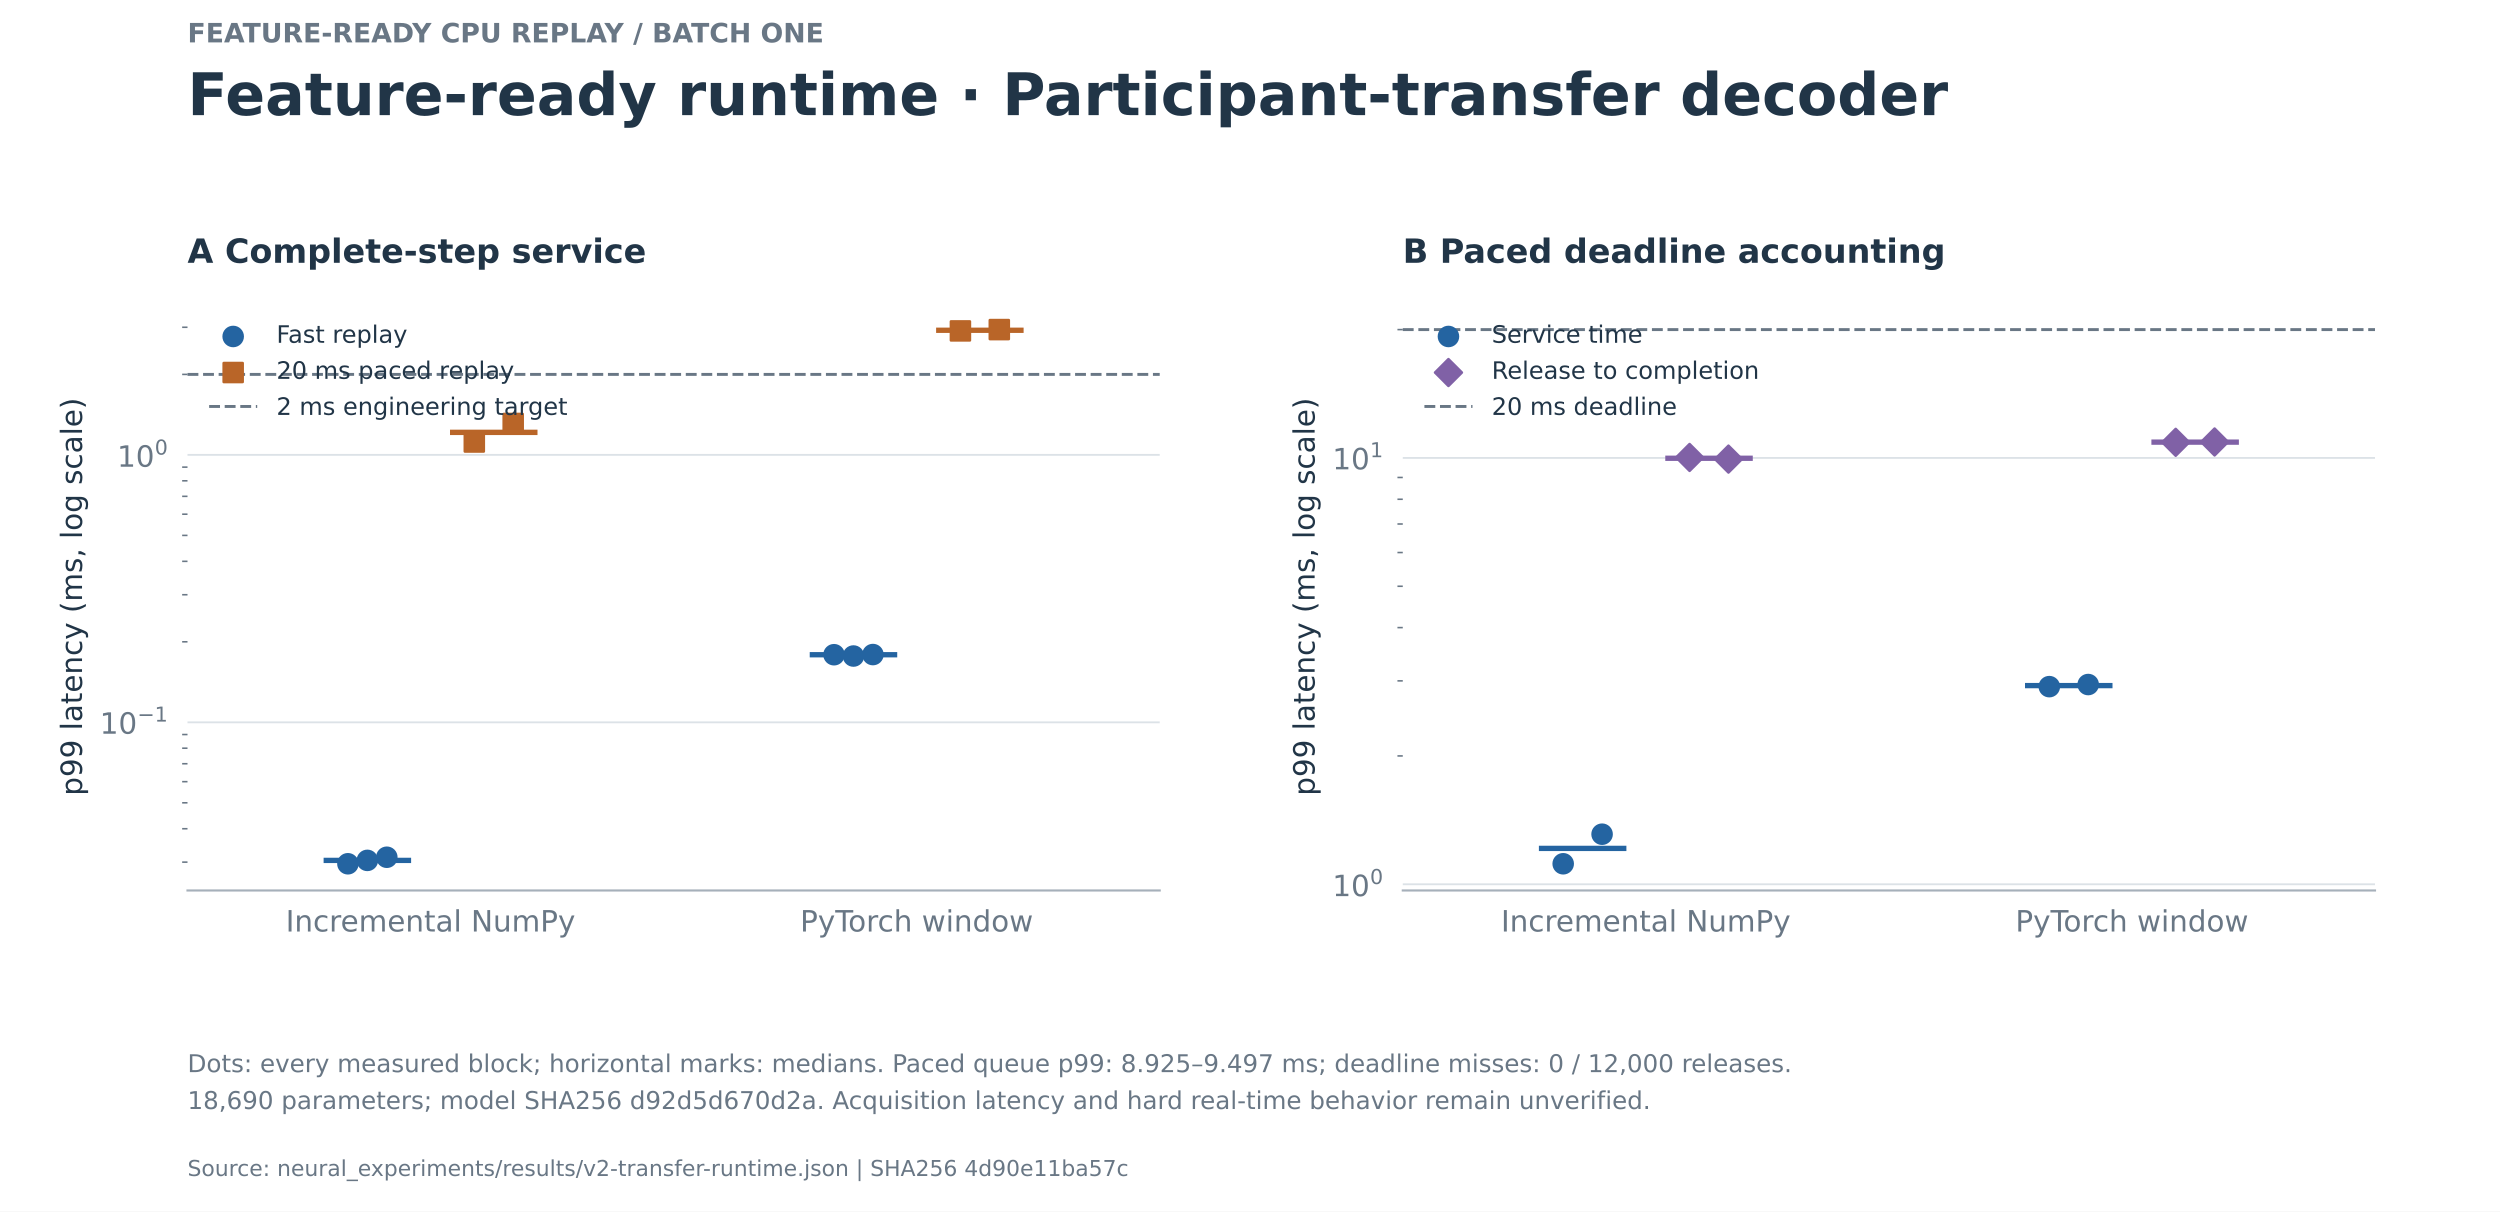
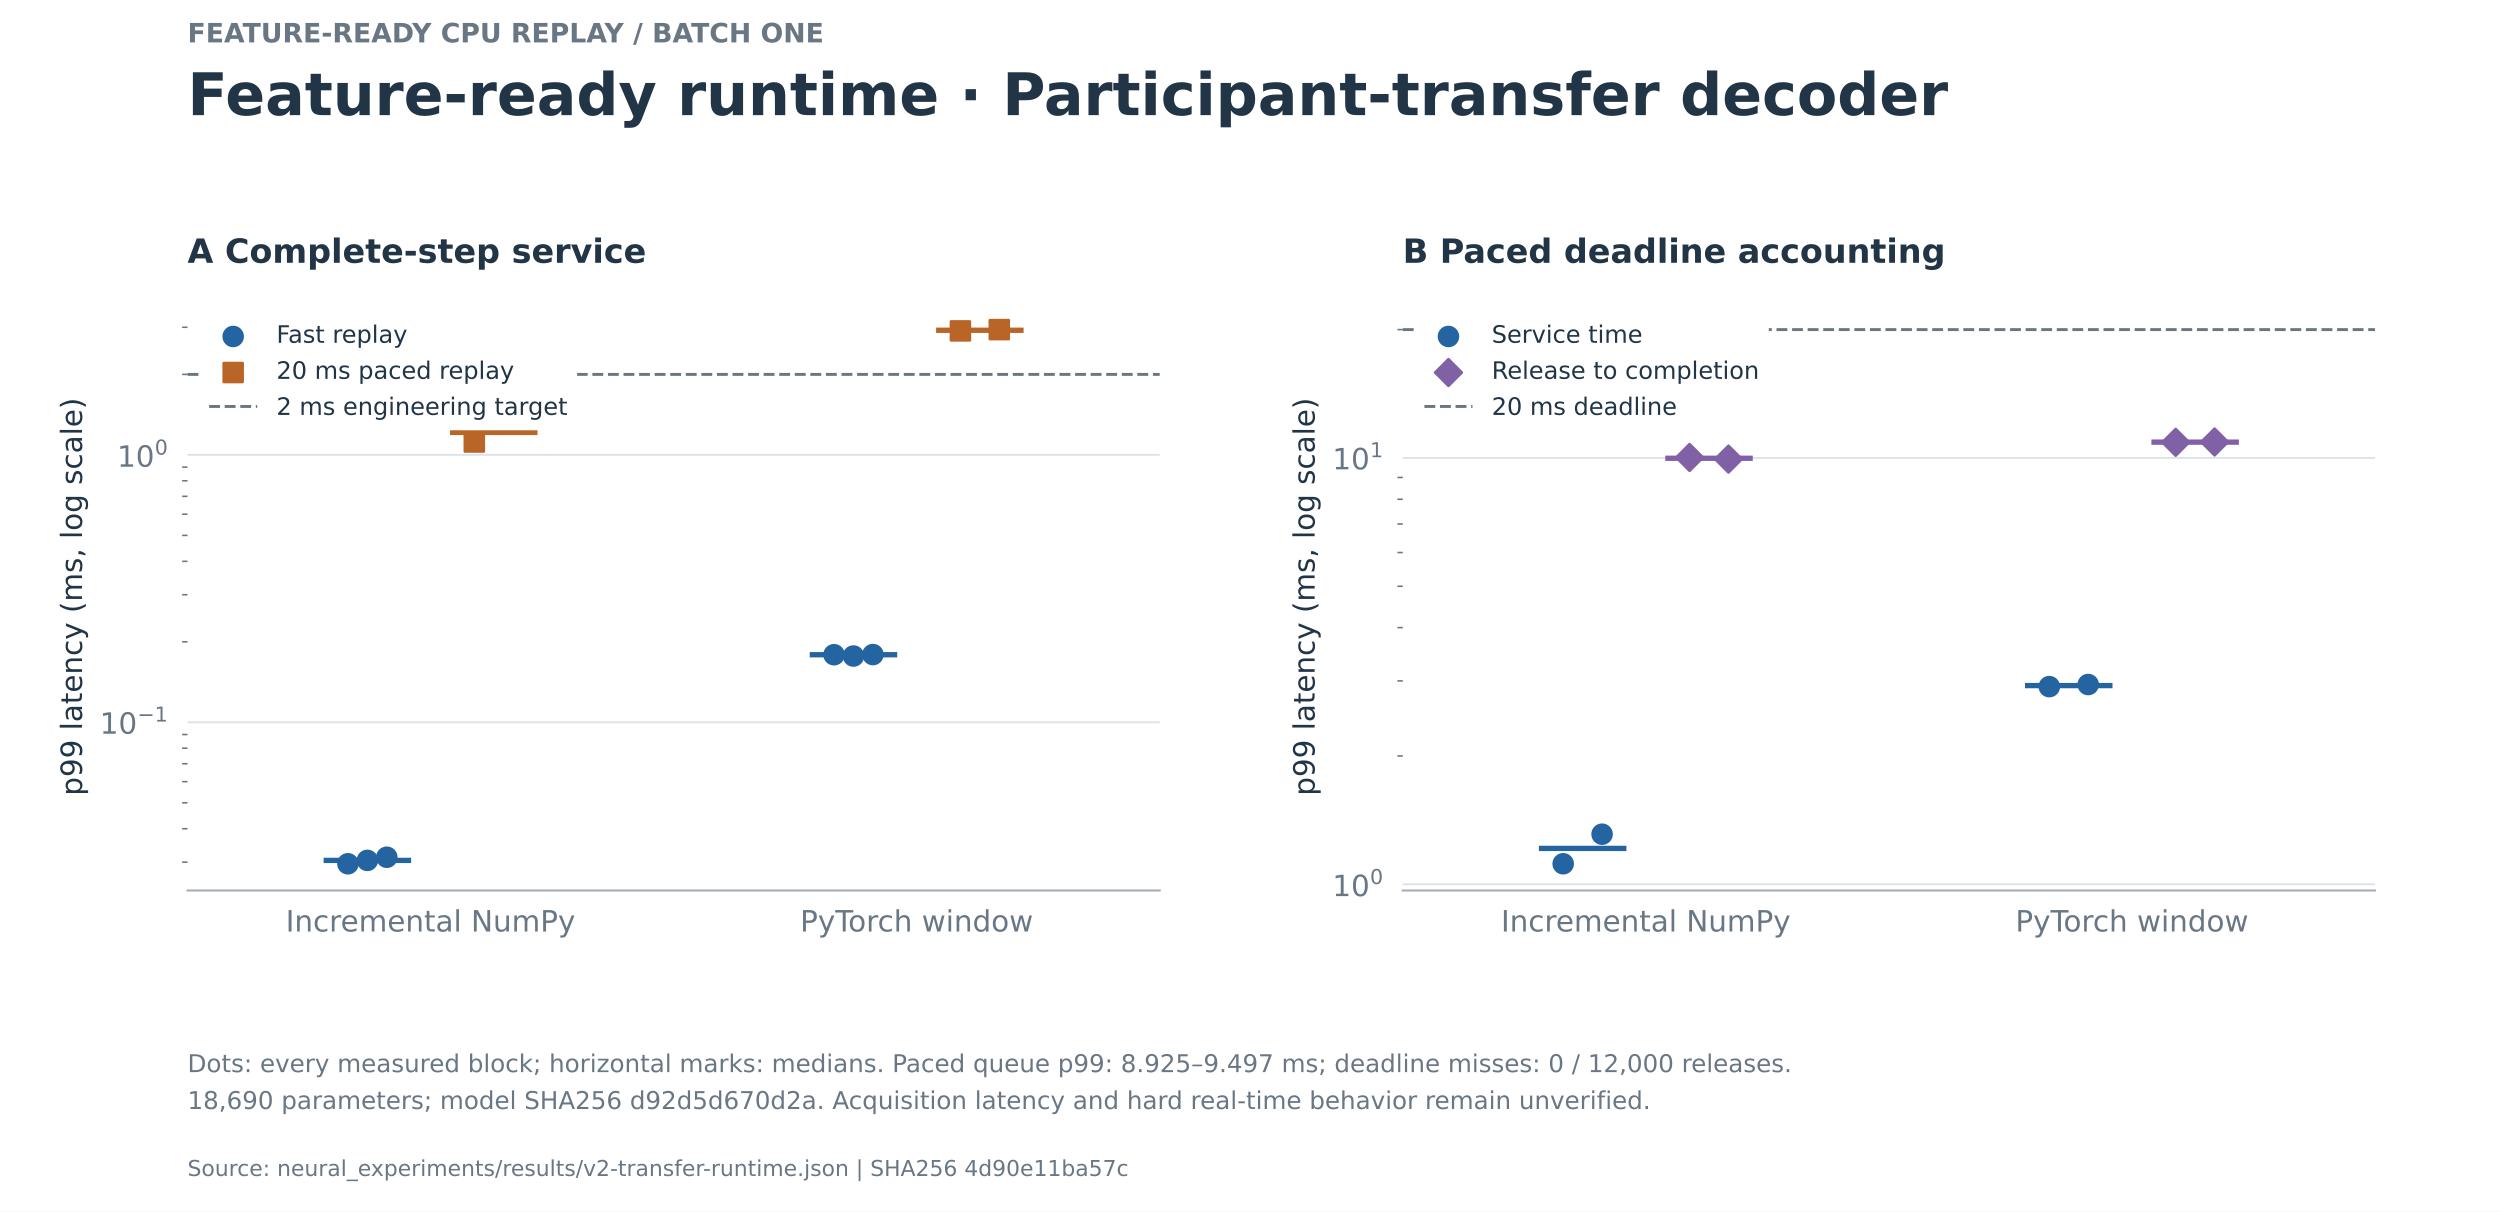
<svg xmlns="http://www.w3.org/2000/svg" xmlns:xlink="http://www.w3.org/1999/xlink" width="936pt" height="453.6pt" viewBox="0 0 936 453.6" version="1.1">
  <defs>
    <style type="text/css">*{stroke-linejoin: round; stroke-linecap: butt}</style>
  </defs>
  <g id="figure_1">
    <g id="patch_1">
-       <path d="M 0 453.6  L 936 453.6  L 936 0  L 0 0  z " style="fill: #ffffff" />
+       <path d="M 0 453.6 L 936 453.6 L 936 0 L 0 0 z " style="fill: #ffffff" />
    </g>
    <g id="axes_1">
      <g id="patch_2">
-         <path d="M 70.2 333.396  L 434.2 333.396  L 434.2 113.4  L 70.2 113.4  z " style="fill: #ffffff" />
+         <path d="M 70.2 333.396 L 434.2 333.396 L 434.2 113.4 L 70.2 113.4 z " style="fill: #ffffff" />
      </g>
      <g id="matplotlib.axis_1">
        <g id="xtick_1">
          <g id="line2d_1" />
          <g id="text_1">
            <text style="font-size: 11px; font-family: 'DejaVu Sans'; text-anchor: middle; fill: #697785" x="161.2" y="348.754" transform="rotate(-0 161.2 348.7543)">Incremental NumPy</text>
          </g>
        </g>
        <g id="xtick_2">
          <g id="line2d_2" />
          <g id="text_2">
            <text style="font-size: 11px; font-family: 'DejaVu Sans'; text-anchor: middle; fill: #697785" x="343.2" y="348.754" transform="rotate(-0 343.2 348.7543)">PyTorch window</text>
          </g>
        </g>
      </g>
      <g id="matplotlib.axis_2">
        <g id="ytick_1">
          <g id="line2d_3">
-             <path d="M 70.2 270.435  L 434.2 270.435  " clip-path="url(#p16aa7d248d)" style="fill: none; stroke: #dce2e7; stroke-width: 0.7; stroke-linecap: square" />
+             <path d="M 70.2 270.435 L 434.2 270.435 " clip-path="url(#p16aa7d248d)" style="fill: none; stroke: #dce2e7; stroke-width: 0.7; stroke-linecap: square" />
          </g>
          <g id="line2d_4" />
          <g id="text_3">
            <g style="fill: #697785" transform="translate(37.35 275.5497)">
              <text>
                <tspan x="0" y="-0.846" style="font-size: 11px; font-family: 'DejaVu Sans'; fill: #697785">1</tspan>
                <tspan x="6.999" y="-0.846" style="font-size: 11px; font-family: 'DejaVu Sans'; fill: #697785">0</tspan>
                <tspan x="14.102" y="-5.389" style="font-size: 7.7px; font-family: 'DejaVu Sans'; fill: #697785">−</tspan>
                <tspan x="20.554" y="-5.389" style="font-size: 7.7px; font-family: 'DejaVu Sans'; fill: #697785">1</tspan>
              </text>
            </g>
          </g>
        </g>
        <g id="ytick_2">
          <g id="line2d_5">
-             <path d="M 70.2 170.311  L 434.2 170.311  " clip-path="url(#p16aa7d248d)" style="fill: none; stroke: #dce2e7; stroke-width: 0.7; stroke-linecap: square" />
+             <path d="M 70.2 170.311 L 434.2 170.311 " clip-path="url(#p16aa7d248d)" style="fill: none; stroke: #dce2e7; stroke-width: 0.7; stroke-linecap: square" />
          </g>
          <g id="line2d_6" />
          <g id="text_4">
            <g style="fill: #697785" transform="translate(43.84 175.4806)">
              <text>
                <tspan x="0" y="-0.737" style="font-size: 11px; font-family: 'DejaVu Sans'; fill: #697785">1</tspan>
                <tspan x="6.999" y="-0.737" style="font-size: 11px; font-family: 'DejaVu Sans'; fill: #697785">0</tspan>
                <tspan x="14.102" y="-5.28" style="font-size: 7.7px; font-family: 'DejaVu Sans'; fill: #697785">0</tspan>
              </text>
            </g>
          </g>
        </g>
        <g id="ytick_3">
          <g id="line2d_7">
            <defs>
-               <path id="m4f21f984ec" d="M 0 0  L -2 0  " style="stroke: #697785; stroke-width: 0.6" />
+               <path id="m4f21f984ec" d="M 0 0 L -2 0 " style="stroke: #697785; stroke-width: 0.6" />
            </defs>
            <g>
              <use xlink:href="#m4f21f984ec" x="70.2" y="322.788" style="fill: #697785; stroke: #697785; stroke-width: 0.6" />
            </g>
          </g>
        </g>
        <g id="ytick_4">
          <g id="line2d_8">
            <g>
              <use xlink:href="#m4f21f984ec" x="70.2" y="310.278" style="fill: #697785; stroke: #697785; stroke-width: 0.6" />
            </g>
          </g>
        </g>
        <g id="ytick_5">
          <g id="line2d_9">
            <g>
              <use xlink:href="#m4f21f984ec" x="70.2" y="300.575" style="fill: #697785; stroke: #697785; stroke-width: 0.6" />
            </g>
          </g>
        </g>
        <g id="ytick_6">
          <g id="line2d_10">
            <g>
              <use xlink:href="#m4f21f984ec" x="70.2" y="292.647" style="fill: #697785; stroke: #697785; stroke-width: 0.6" />
            </g>
          </g>
        </g>
        <g id="ytick_7">
          <g id="line2d_11">
            <g>
              <use xlink:href="#m4f21f984ec" x="70.2" y="285.944" style="fill: #697785; stroke: #697785; stroke-width: 0.6" />
            </g>
          </g>
        </g>
        <g id="ytick_8">
          <g id="line2d_12">
            <g>
              <use xlink:href="#m4f21f984ec" x="70.2" y="280.138" style="fill: #697785; stroke: #697785; stroke-width: 0.6" />
            </g>
          </g>
        </g>
        <g id="ytick_9">
          <g id="line2d_13">
            <g>
              <use xlink:href="#m4f21f984ec" x="70.2" y="275.016" style="fill: #697785; stroke: #697785; stroke-width: 0.6" />
            </g>
          </g>
        </g>
        <g id="ytick_10">
          <g id="line2d_14">
            <g>
              <use xlink:href="#m4f21f984ec" x="70.2" y="240.294" style="fill: #697785; stroke: #697785; stroke-width: 0.6" />
            </g>
          </g>
        </g>
        <g id="ytick_11">
          <g id="line2d_15">
            <g>
              <use xlink:href="#m4f21f984ec" x="70.2" y="222.663" style="fill: #697785; stroke: #697785; stroke-width: 0.6" />
            </g>
          </g>
        </g>
        <g id="ytick_12">
          <g id="line2d_16">
            <g>
              <use xlink:href="#m4f21f984ec" x="70.2" y="210.154" style="fill: #697785; stroke: #697785; stroke-width: 0.6" />
            </g>
          </g>
        </g>
        <g id="ytick_13">
          <g id="line2d_17">
            <g>
              <use xlink:href="#m4f21f984ec" x="70.2" y="200.451" style="fill: #697785; stroke: #697785; stroke-width: 0.6" />
            </g>
          </g>
        </g>
        <g id="ytick_14">
          <g id="line2d_18">
            <g>
              <use xlink:href="#m4f21f984ec" x="70.2" y="192.523" style="fill: #697785; stroke: #697785; stroke-width: 0.6" />
            </g>
          </g>
        </g>
        <g id="ytick_15">
          <g id="line2d_19">
            <g>
              <use xlink:href="#m4f21f984ec" x="70.2" y="185.82" style="fill: #697785; stroke: #697785; stroke-width: 0.6" />
            </g>
          </g>
        </g>
        <g id="ytick_16">
          <g id="line2d_20">
            <g>
              <use xlink:href="#m4f21f984ec" x="70.2" y="180.014" style="fill: #697785; stroke: #697785; stroke-width: 0.6" />
            </g>
          </g>
        </g>
        <g id="ytick_17">
          <g id="line2d_21">
            <g>
              <use xlink:href="#m4f21f984ec" x="70.2" y="174.892" style="fill: #697785; stroke: #697785; stroke-width: 0.6" />
            </g>
          </g>
        </g>
        <g id="ytick_18">
          <g id="line2d_22">
            <g>
              <use xlink:href="#m4f21f984ec" x="70.2" y="140.17" style="fill: #697785; stroke: #697785; stroke-width: 0.6" />
            </g>
          </g>
        </g>
        <g id="ytick_19">
          <g id="line2d_23">
            <g>
              <use xlink:href="#m4f21f984ec" x="70.2" y="122.539" style="fill: #697785; stroke: #697785; stroke-width: 0.6" />
            </g>
          </g>
        </g>
        <g id="text_5">
          <text style="font-size: 11px; font-family: 'DejaVu Sans'; text-anchor: middle; fill: #213547" x="30.707" y="223.398" transform="rotate(-90 30.70742 223.398)">p99 latency (ms, log scale)</text>
        </g>
      </g>
      <g id="LineCollection_1">
-         <path d="M 121.16 322.129  L 153.92 322.129  " clip-path="url(#p16aa7d248d)" style="fill: none; stroke: #2464a1; stroke-width: 2" />
+         <path d="M 121.16 322.129 L 153.92 322.129 " clip-path="url(#p16aa7d248d)" style="fill: none; stroke: #2464a1; stroke-width: 2" />
      </g>
      <g id="LineCollection_2">
-         <path d="M 168.48 161.88  L 201.24 161.88  " clip-path="url(#p16aa7d248d)" style="fill: none; stroke: #b96528; stroke-width: 2" />
+         <path d="M 168.48 161.88 L 201.24 161.88 " clip-path="url(#p16aa7d248d)" style="fill: none; stroke: #b96528; stroke-width: 2" />
      </g>
      <g id="LineCollection_3">
-         <path d="M 303.16 245.128  L 335.92 245.128  " clip-path="url(#p16aa7d248d)" style="fill: none; stroke: #2464a1; stroke-width: 2" />
+         <path d="M 303.16 245.128 L 335.92 245.128 " clip-path="url(#p16aa7d248d)" style="fill: none; stroke: #2464a1; stroke-width: 2" />
      </g>
      <g id="LineCollection_4">
-         <path d="M 350.48 123.646  L 383.24 123.646  " clip-path="url(#p16aa7d248d)" style="fill: none; stroke: #b96528; stroke-width: 2" />
+         <path d="M 350.48 123.646 L 383.24 123.646 " clip-path="url(#p16aa7d248d)" style="fill: none; stroke: #b96528; stroke-width: 2" />
      </g>
      <g id="line2d_24">
-         <path d="M 70.2 140.17  L 434.2 140.17  " clip-path="url(#p16aa7d248d)" style="fill: none; stroke-dasharray: 4.07,1.76; stroke-dashoffset: 0; stroke: #697785; stroke-width: 1.1" />
+         <path d="M 70.2 140.17 L 434.2 140.17 " clip-path="url(#p16aa7d248d)" style="fill: none; stroke-dasharray: 4.07,1.76; stroke-dashoffset: 0; stroke: #697785; stroke-width: 1.1" />
      </g>
      <g id="patch_3">
-         <path d="M 70.2 333.396  L 434.2 333.396  " style="fill: none; stroke: #a6b0ba; stroke-width: 0.8; stroke-linejoin: miter; stroke-linecap: square" />
+         <path d="M 70.2 333.396 L 434.2 333.396 " style="fill: none; stroke: #a6b0ba; stroke-width: 0.8; stroke-linejoin: miter; stroke-linecap: square" />
      </g>
      <g id="PathCollection_1">
        <defs>
-           <path id="m005d44b98d" d="M 0 3.536  C 0.938 3.536 1.837 3.163 2.5 2.5  C 3.163 1.837 3.536 0.938 3.536 0  C 3.536 -0.938 3.163 -1.837 2.5 -2.5  C 1.837 -3.163 0.938 -3.536 0 -3.536  C -0.938 -3.536 -1.837 -3.163 -2.5 -2.5  C -3.163 -1.837 -3.536 -0.938 -3.536 0  C -3.536 0.938 -3.163 1.837 -2.5 2.5  C -1.837 3.163 -0.938 3.536 0 3.536  z " style="stroke: #2464a1" />
+           <path id="m005d44b98d" d="M 0 3.536 C 0.938 3.536 1.837 3.163 2.5 2.5 C 3.163 1.837 3.536 0.938 3.536 0 C 3.536 -0.938 3.163 -1.837 2.5 -2.5 C 1.837 -3.163 0.938 -3.536 0 -3.536 C -0.938 -3.536 -1.837 -3.163 -2.5 -2.5 C -3.163 -1.837 -3.536 -0.938 -3.536 0 C -3.536 0.938 -3.163 1.837 -2.5 2.5 C -1.837 3.163 -0.938 3.536 0 3.536 z " style="stroke: #2464a1" />
        </defs>
        <g clip-path="url(#p16aa7d248d)">
          <use xlink:href="#m005d44b98d" x="130.26" y="323.396" style="fill: #2464a1; stroke: #2464a1" />
          <use xlink:href="#m005d44b98d" x="137.54" y="322.129" style="fill: #2464a1; stroke: #2464a1" />
          <use xlink:href="#m005d44b98d" x="144.82" y="320.954" style="fill: #2464a1; stroke: #2464a1" />
        </g>
      </g>
      <g id="PathCollection_2">
        <defs>
-           <path id="m5ed266e59e" d="M -3.536 3.536  L 3.536 3.536  L 3.536 -3.536  L -3.536 -3.536  z " style="stroke: #b96528" />
+           <path id="m5ed266e59e" d="M -3.536 3.536 L 3.536 3.536 L 3.536 -3.536 L -3.536 -3.536 z " style="stroke: #b96528" />
        </defs>
        <g clip-path="url(#p16aa7d248d)">
          <use xlink:href="#m5ed266e59e" x="177.58" y="165.49" style="fill: #b96528; stroke: #b96528" />
          <use xlink:href="#m5ed266e59e" x="192.14" y="158.546" style="fill: #b96528; stroke: #b96528" />
        </g>
      </g>
      <g id="PathCollection_3">
        <g clip-path="url(#p16aa7d248d)">
          <use xlink:href="#m005d44b98d" x="312.26" y="245.128" style="fill: #2464a1; stroke: #2464a1" />
          <use xlink:href="#m005d44b98d" x="319.54" y="245.617" style="fill: #2464a1; stroke: #2464a1" />
          <use xlink:href="#m005d44b98d" x="326.82" y="245.067" style="fill: #2464a1; stroke: #2464a1" />
        </g>
      </g>
      <g id="PathCollection_4">
        <g clip-path="url(#p16aa7d248d)">
          <use xlink:href="#m5ed266e59e" x="359.58" y="123.893" style="fill: #b96528; stroke: #b96528" />
          <use xlink:href="#m5ed266e59e" x="374.14" y="123.4" style="fill: #b96528; stroke: #b96528" />
        </g>
      </g>
      <g id="text_6">
        <text style="font-weight: 700; font-size: 12.5px; font-family: 'DejaVu Sans'; text-anchor: start; fill: #213547" x="70.2" y="98.4" transform="rotate(-0 70.2 98.4)">A   Complete-step service</text>
      </g>
      <g id="legend_1">
+         <g id="patch_4">
+           <path d="M 76.5 161.102 L 214.28 161.102 Q 216.08 161.102 216.08 159.302 L 216.08 119.7 Q 216.08 117.9 214.28 117.9 L 76.5 117.9 Q 74.7 117.9 74.7 119.7 L 74.7 159.302 Q 74.7 161.102 76.5 161.102 z " style="fill: #ffffff" />
+         </g>
        <g id="PathCollection_5">
          <g>
            <use xlink:href="#m005d44b98d" x="87.3" y="125.976" style="fill: #2464a1; stroke: #2464a1" />
          </g>
        </g>
        <g id="text_7">
          <text style="font-size: 9px; font-family: 'DejaVu Sans'; text-anchor: start; fill: #213547" x="103.5" y="128.339" transform="rotate(-0 103.5 128.3386)">Fast replay</text>
        </g>
        <g id="PathCollection_6">
          <g>
            <use xlink:href="#m5ed266e59e" x="87.3" y="139.477" style="fill: #b96528; stroke: #b96528" />
          </g>
        </g>
        <g id="text_8">
          <text style="font-size: 9px; font-family: 'DejaVu Sans'; text-anchor: start; fill: #213547" x="103.5" y="141.839" transform="rotate(-0 103.5 141.8393)">20 ms paced replay</text>
        </g>
        <g id="line2d_25">
-           <path d="M 78.3 152.19  L 87.3 152.19  L 96.3 152.19  " style="fill: none; stroke-dasharray: 4.07,1.76; stroke-dashoffset: 0; stroke: #697785; stroke-width: 1.1" />
+           <path d="M 78.3 152.19 L 87.3 152.19 L 96.3 152.19 " style="fill: none; stroke-dasharray: 4.07,1.76; stroke-dashoffset: 0; stroke: #697785; stroke-width: 1.1" />
        </g>
        <g id="text_9">
          <text style="font-size: 9px; font-family: 'DejaVu Sans'; text-anchor: start; fill: #213547" x="103.5" y="155.34" transform="rotate(-0 103.5 155.34)">2 ms engineering target</text>
        </g>
      </g>
    </g>
    <g id="axes_2">
-       <g id="patch_4">
-         <path d="M 525.2 333.396  L 889.2 333.396  L 889.2 113.4  L 525.2 113.4  z " style="fill: #ffffff" />
+       <g id="patch_5">
+         <path d="M 525.2 333.396 L 889.2 333.396 L 889.2 113.4 L 525.2 113.4 z " style="fill: #ffffff" />
      </g>
      <g id="matplotlib.axis_3">
        <g id="xtick_3">
          <g id="line2d_26" />
          <g id="text_10">
            <text style="font-size: 11px; font-family: 'DejaVu Sans'; text-anchor: middle; fill: #697785" x="616.2" y="348.754" transform="rotate(-0 616.2 348.7543)">Incremental NumPy</text>
          </g>
        </g>
        <g id="xtick_4">
          <g id="line2d_27" />
          <g id="text_11">
            <text style="font-size: 11px; font-family: 'DejaVu Sans'; text-anchor: middle; fill: #697785" x="798.2" y="348.754" transform="rotate(-0 798.2 348.7543)">PyTorch window</text>
          </g>
        </g>
      </g>
      <g id="matplotlib.axis_4">
        <g id="ytick_20">
          <g id="line2d_28">
-             <path d="M 525.2 331.081  L 889.2 331.081  " clip-path="url(#p37ea424609)" style="fill: none; stroke: #dce2e7; stroke-width: 0.7; stroke-linecap: square" />
+             <path d="M 525.2 331.081 L 889.2 331.081 " clip-path="url(#p37ea424609)" style="fill: none; stroke: #dce2e7; stroke-width: 0.7; stroke-linecap: square" />
          </g>
          <g id="line2d_29" />
          <g id="text_12">
            <g style="fill: #697785" transform="translate(498.84 336.2515)">
              <text>
                <tspan x="0" y="-0.737" style="font-size: 11px; font-family: 'DejaVu Sans'; fill: #697785">1</tspan>
                <tspan x="6.999" y="-0.737" style="font-size: 11px; font-family: 'DejaVu Sans'; fill: #697785">0</tspan>
                <tspan x="14.102" y="-5.28" style="font-size: 7.7px; font-family: 'DejaVu Sans'; fill: #697785">0</tspan>
              </text>
            </g>
          </g>
        </g>
        <g id="ytick_21">
          <g id="line2d_30">
-             <path d="M 525.2 171.453  L 889.2 171.453  " clip-path="url(#p37ea424609)" style="fill: none; stroke: #dce2e7; stroke-width: 0.7; stroke-linecap: square" />
+             <path d="M 525.2 171.453 L 889.2 171.453 " clip-path="url(#p37ea424609)" style="fill: none; stroke: #dce2e7; stroke-width: 0.7; stroke-linecap: square" />
          </g>
          <g id="line2d_31" />
          <g id="text_13">
            <g style="fill: #697785" transform="translate(498.84 176.5678)">
              <text>
                <tspan x="0" y="-0.846" style="font-size: 11px; font-family: 'DejaVu Sans'; fill: #697785">1</tspan>
                <tspan x="6.999" y="-0.846" style="font-size: 11px; font-family: 'DejaVu Sans'; fill: #697785">0</tspan>
                <tspan x="14.102" y="-5.389" style="font-size: 7.7px; font-family: 'DejaVu Sans'; fill: #697785">1</tspan>
              </text>
            </g>
          </g>
        </g>
        <g id="ytick_22">
          <g id="line2d_32">
            <g>
              <use xlink:href="#m4f21f984ec" x="525.2" y="283.028" style="fill: #697785; stroke: #697785; stroke-width: 0.6" />
            </g>
          </g>
        </g>
        <g id="ytick_23">
          <g id="line2d_33">
            <g>
              <use xlink:href="#m4f21f984ec" x="525.2" y="254.919" style="fill: #697785; stroke: #697785; stroke-width: 0.6" />
            </g>
          </g>
        </g>
        <g id="ytick_24">
          <g id="line2d_34">
            <g>
              <use xlink:href="#m4f21f984ec" x="525.2" y="234.975" style="fill: #697785; stroke: #697785; stroke-width: 0.6" />
            </g>
          </g>
        </g>
        <g id="ytick_25">
          <g id="line2d_35">
            <g>
              <use xlink:href="#m4f21f984ec" x="525.2" y="219.506" style="fill: #697785; stroke: #697785; stroke-width: 0.6" />
            </g>
          </g>
        </g>
        <g id="ytick_26">
          <g id="line2d_36">
            <g>
              <use xlink:href="#m4f21f984ec" x="525.2" y="206.866" style="fill: #697785; stroke: #697785; stroke-width: 0.6" />
            </g>
          </g>
        </g>
        <g id="ytick_27">
          <g id="line2d_37">
            <g>
              <use xlink:href="#m4f21f984ec" x="525.2" y="196.18" style="fill: #697785; stroke: #697785; stroke-width: 0.6" />
            </g>
          </g>
        </g>
        <g id="ytick_28">
          <g id="line2d_38">
            <g>
              <use xlink:href="#m4f21f984ec" x="525.2" y="186.922" style="fill: #697785; stroke: #697785; stroke-width: 0.6" />
            </g>
          </g>
        </g>
        <g id="ytick_29">
          <g id="line2d_39">
            <g>
              <use xlink:href="#m4f21f984ec" x="525.2" y="178.757" style="fill: #697785; stroke: #697785; stroke-width: 0.6" />
            </g>
          </g>
        </g>
        <g id="ytick_30">
          <g id="line2d_40">
            <g>
              <use xlink:href="#m4f21f984ec" x="525.2" y="123.4" style="fill: #697785; stroke: #697785; stroke-width: 0.6" />
            </g>
          </g>
        </g>
        <g id="text_14">
          <text style="font-size: 11px; font-family: 'DejaVu Sans'; text-anchor: middle; fill: #213547" x="492.197" y="223.398" transform="rotate(-90 492.1974 223.398)">p99 latency (ms, log scale)</text>
        </g>
      </g>
      <g id="LineCollection_5">
-         <path d="M 576.16 317.64  L 608.92 317.64  " clip-path="url(#p37ea424609)" style="fill: none; stroke: #2464a1; stroke-width: 2" />
+         <path d="M 576.16 317.64 L 608.92 317.64 " clip-path="url(#p37ea424609)" style="fill: none; stroke: #2464a1; stroke-width: 2" />
      </g>
      <g id="LineCollection_6">
-         <path d="M 623.48 171.576  L 656.24 171.576  " clip-path="url(#p37ea424609)" style="fill: none; stroke: #8061a6; stroke-width: 2" />
+         <path d="M 623.48 171.576 L 656.24 171.576 " clip-path="url(#p37ea424609)" style="fill: none; stroke: #8061a6; stroke-width: 2" />
      </g>
      <g id="LineCollection_7">
-         <path d="M 758.16 256.684  L 790.92 256.684  " clip-path="url(#p37ea424609)" style="fill: none; stroke: #2464a1; stroke-width: 2" />
+         <path d="M 758.16 256.684 L 790.92 256.684 " clip-path="url(#p37ea424609)" style="fill: none; stroke: #2464a1; stroke-width: 2" />
      </g>
      <g id="LineCollection_8">
-         <path d="M 805.48 165.538  L 838.24 165.538  " clip-path="url(#p37ea424609)" style="fill: none; stroke: #8061a6; stroke-width: 2" />
+         <path d="M 805.48 165.538 L 838.24 165.538 " clip-path="url(#p37ea424609)" style="fill: none; stroke: #8061a6; stroke-width: 2" />
      </g>
      <g id="line2d_41">
-         <path d="M 525.2 123.4  L 889.2 123.4  " clip-path="url(#p37ea424609)" style="fill: none; stroke-dasharray: 4.07,1.76; stroke-dashoffset: 0; stroke: #697785; stroke-width: 1.1" />
-       </g>
-       <g id="patch_5">
-         <path d="M 525.2 333.396  L 889.2 333.396  " style="fill: none; stroke: #a6b0ba; stroke-width: 0.8; stroke-linejoin: miter; stroke-linecap: square" />
+         <path d="M 525.2 123.4 L 889.2 123.4 " clip-path="url(#p37ea424609)" style="fill: none; stroke-dasharray: 4.07,1.76; stroke-dashoffset: 0; stroke: #697785; stroke-width: 1.1" />
+       </g>
+       <g id="patch_6">
+         <path d="M 525.2 333.396 L 889.2 333.396 " style="fill: none; stroke: #a6b0ba; stroke-width: 0.8; stroke-linejoin: miter; stroke-linecap: square" />
      </g>
      <g id="PathCollection_7">
        <g clip-path="url(#p37ea424609)">
          <use xlink:href="#m005d44b98d" x="585.26" y="323.396" style="fill: #2464a1; stroke: #2464a1" />
          <use xlink:href="#m005d44b98d" x="599.82" y="312.325" style="fill: #2464a1; stroke: #2464a1" />
        </g>
      </g>
      <g id="PathCollection_8">
        <defs>
-           <path id="m68a6feb524" d="M -0 5  L 5 0  L 0 -5  L -5 -0  z " style="stroke: #8061a6" />
+           <path id="m68a6feb524" d="M -0 5 L 5 0 L 0 -5 L -5 -0 z " style="stroke: #8061a6" />
        </defs>
        <g clip-path="url(#p37ea424609)">
          <use xlink:href="#m68a6feb524" x="632.58" y="171.267" style="fill: #8061a6; stroke: #8061a6" />
          <use xlink:href="#m68a6feb524" x="647.14" y="171.887" style="fill: #8061a6; stroke: #8061a6" />
        </g>
      </g>
      <g id="PathCollection_9">
        <g clip-path="url(#p37ea424609)">
          <use xlink:href="#m005d44b98d" x="767.26" y="257.078" style="fill: #2464a1; stroke: #2464a1" />
          <use xlink:href="#m005d44b98d" x="781.82" y="256.291" style="fill: #2464a1; stroke: #2464a1" />
        </g>
      </g>
      <g id="PathCollection_10">
        <g clip-path="url(#p37ea424609)">
          <use xlink:href="#m68a6feb524" x="814.58" y="165.601" style="fill: #8061a6; stroke: #8061a6" />
          <use xlink:href="#m68a6feb524" x="829.14" y="165.475" style="fill: #8061a6; stroke: #8061a6" />
        </g>
      </g>
      <g id="text_15">
        <text style="font-weight: 700; font-size: 12.5px; font-family: 'DejaVu Sans'; text-anchor: start; fill: #213547" x="525.2" y="98.4" transform="rotate(-0 525.2 98.4)">B   Paced deadline accounting</text>
      </g>
      <g id="legend_2">
+         <g id="patch_7">
+           <path d="M 531.5 161.102 L 660.436 161.102 Q 662.236 161.102 662.236 159.302 L 662.236 119.7 Q 662.236 117.9 660.436 117.9 L 531.5 117.9 Q 529.7 117.9 529.7 119.7 L 529.7 159.302 Q 529.7 161.102 531.5 161.102 z " style="fill: #ffffff" />
+         </g>
        <g id="PathCollection_11">
          <g>
            <use xlink:href="#m005d44b98d" x="542.3" y="125.976" style="fill: #2464a1; stroke: #2464a1" />
          </g>
        </g>
        <g id="text_16">
          <text style="font-size: 9px; font-family: 'DejaVu Sans'; text-anchor: start; fill: #213547" x="558.5" y="128.339" transform="rotate(-0 558.5 128.3386)">Service time</text>
        </g>
        <g id="PathCollection_12">
          <g>
            <use xlink:href="#m68a6feb524" x="542.3" y="139.477" style="fill: #8061a6; stroke: #8061a6" />
          </g>
        </g>
        <g id="text_17">
          <text style="font-size: 9px; font-family: 'DejaVu Sans'; text-anchor: start; fill: #213547" x="558.5" y="141.839" transform="rotate(-0 558.5 141.8393)">Release to completion</text>
        </g>
        <g id="line2d_42">
-           <path d="M 533.3 152.19  L 542.3 152.19  L 551.3 152.19  " style="fill: none; stroke-dasharray: 4.07,1.76; stroke-dashoffset: 0; stroke: #697785; stroke-width: 1.1" />
+           <path d="M 533.3 152.19 L 542.3 152.19 L 551.3 152.19 " style="fill: none; stroke-dasharray: 4.07,1.76; stroke-dashoffset: 0; stroke: #697785; stroke-width: 1.1" />
        </g>
        <g id="text_18">
          <text style="font-size: 9px; font-family: 'DejaVu Sans'; text-anchor: start; fill: #213547" x="558.5" y="155.34" transform="rotate(-0 558.5 155.34)">20 ms deadline</text>
        </g>
      </g>
    </g>
    <g id="text_19">
      <text style="font-weight: 700; font-size: 10px; font-family: 'DejaVu Sans'; text-anchor: start; fill: #697785" x="70.2" y="15.876" transform="rotate(-0 70.2 15.876)">FEATURE-READY CPU REPLAY  /  BATCH ONE</text>
    </g>
    <g id="text_20">
      <text style="font-weight: 700; font-size: 22px; font-family: 'DejaVu Sans'; text-anchor: start; fill: #213547" x="70.2" y="43.092" transform="rotate(-0 70.2 43.092)">Feature-ready runtime · Participant-transfer decoder</text>
    </g>
    <g id="text_21">
      <text style="font-size: 9.2px; font-family: 'DejaVu Sans'; fill: #697785" transform="translate(70.2 401.4186)">Dots: every measured block; horizontal marks: medians. Paced queue p99: 8.925–9.497 ms; deadline misses: 0 / 12,000 releases.</text>
      <text style="font-size: 9.2px; font-family: 'DejaVu Sans'; fill: #697785" transform="translate(70.2 415.2186)">18,690 parameters; model SHA256 d92d5d670d2a. Acquisition latency and hard real-time behavior remain unverified.</text>
    </g>
    <g id="text_22">
      <text style="font-size: 8.2px; font-family: 'DejaVu Sans'; text-anchor: start; fill: #697785" x="70.2" y="440.29" transform="rotate(-0 70.2 440.2901)">Source: neural_experiments/results/v2-transfer-runtime.json  |  SHA256 4d90e11ba57c</text>
    </g>
  </g>
  <defs>
    <clipPath id="p16aa7d248d">
      <rect x="70.2" y="113.4" width="364" height="219.996" />
    </clipPath>
    <clipPath id="p37ea424609">
      <rect x="525.2" y="113.4" width="364" height="219.996" />
    </clipPath>
  </defs>
</svg>
